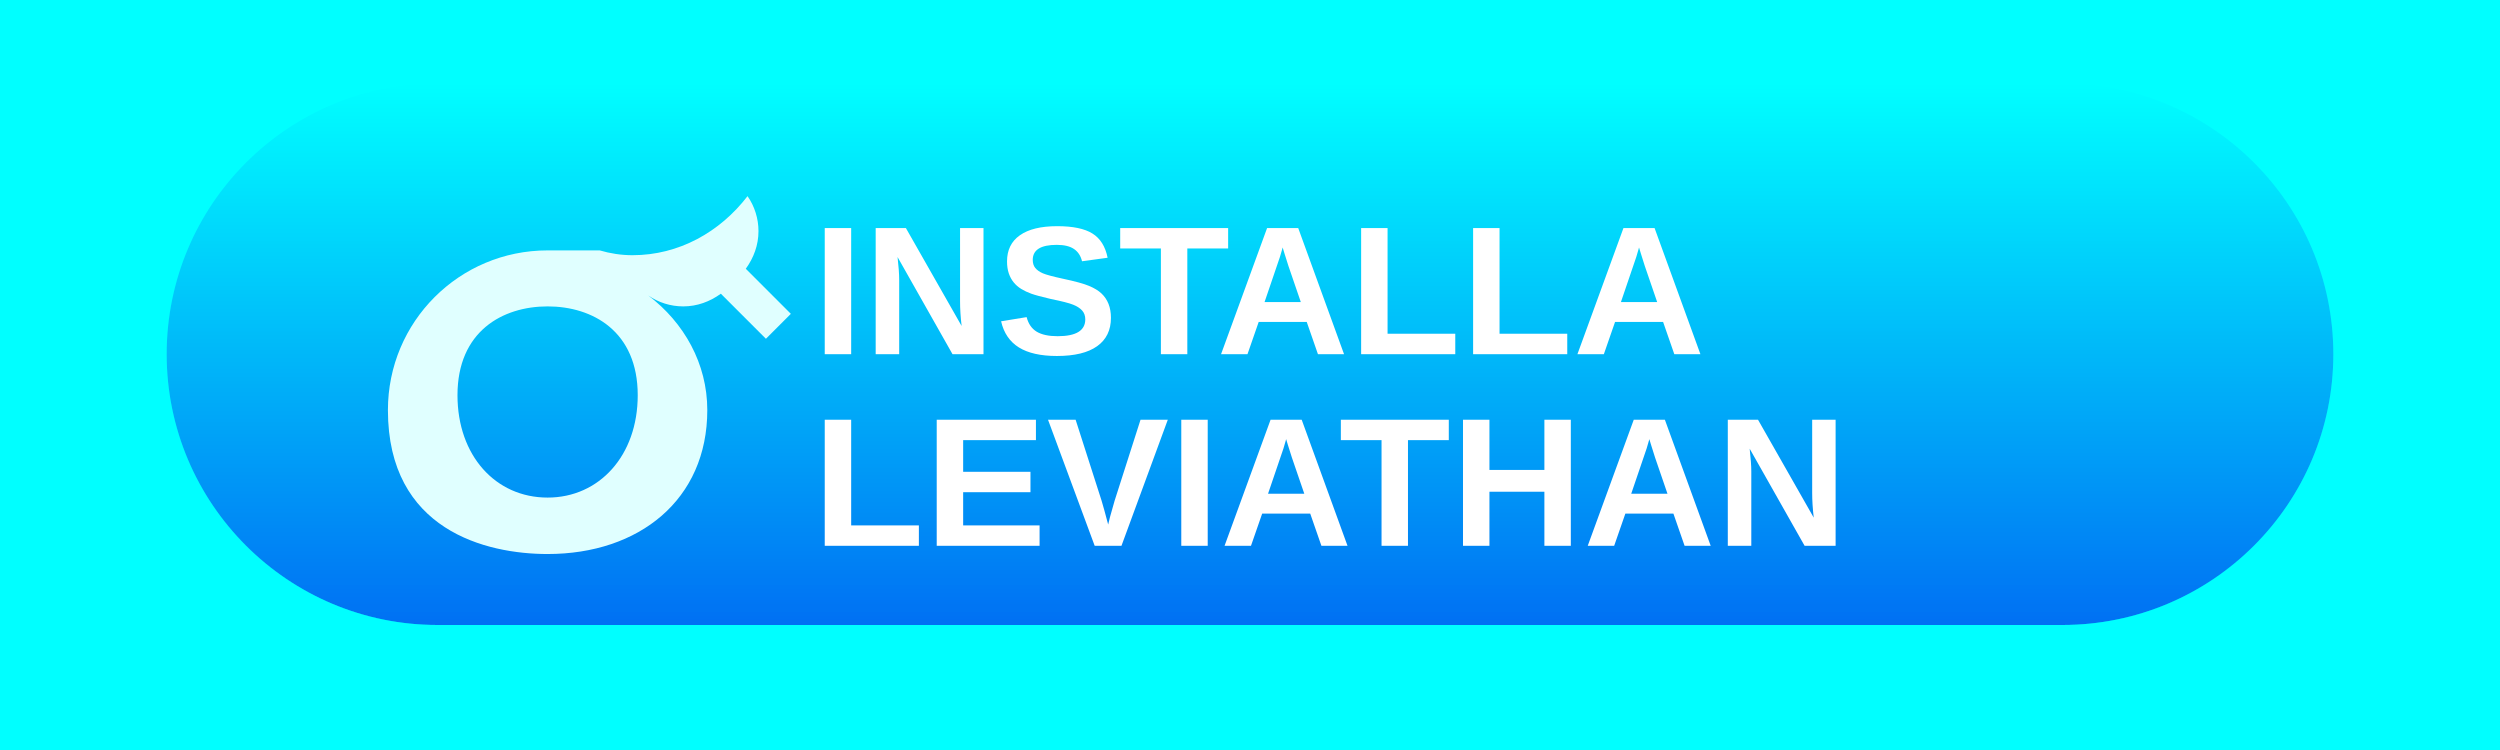
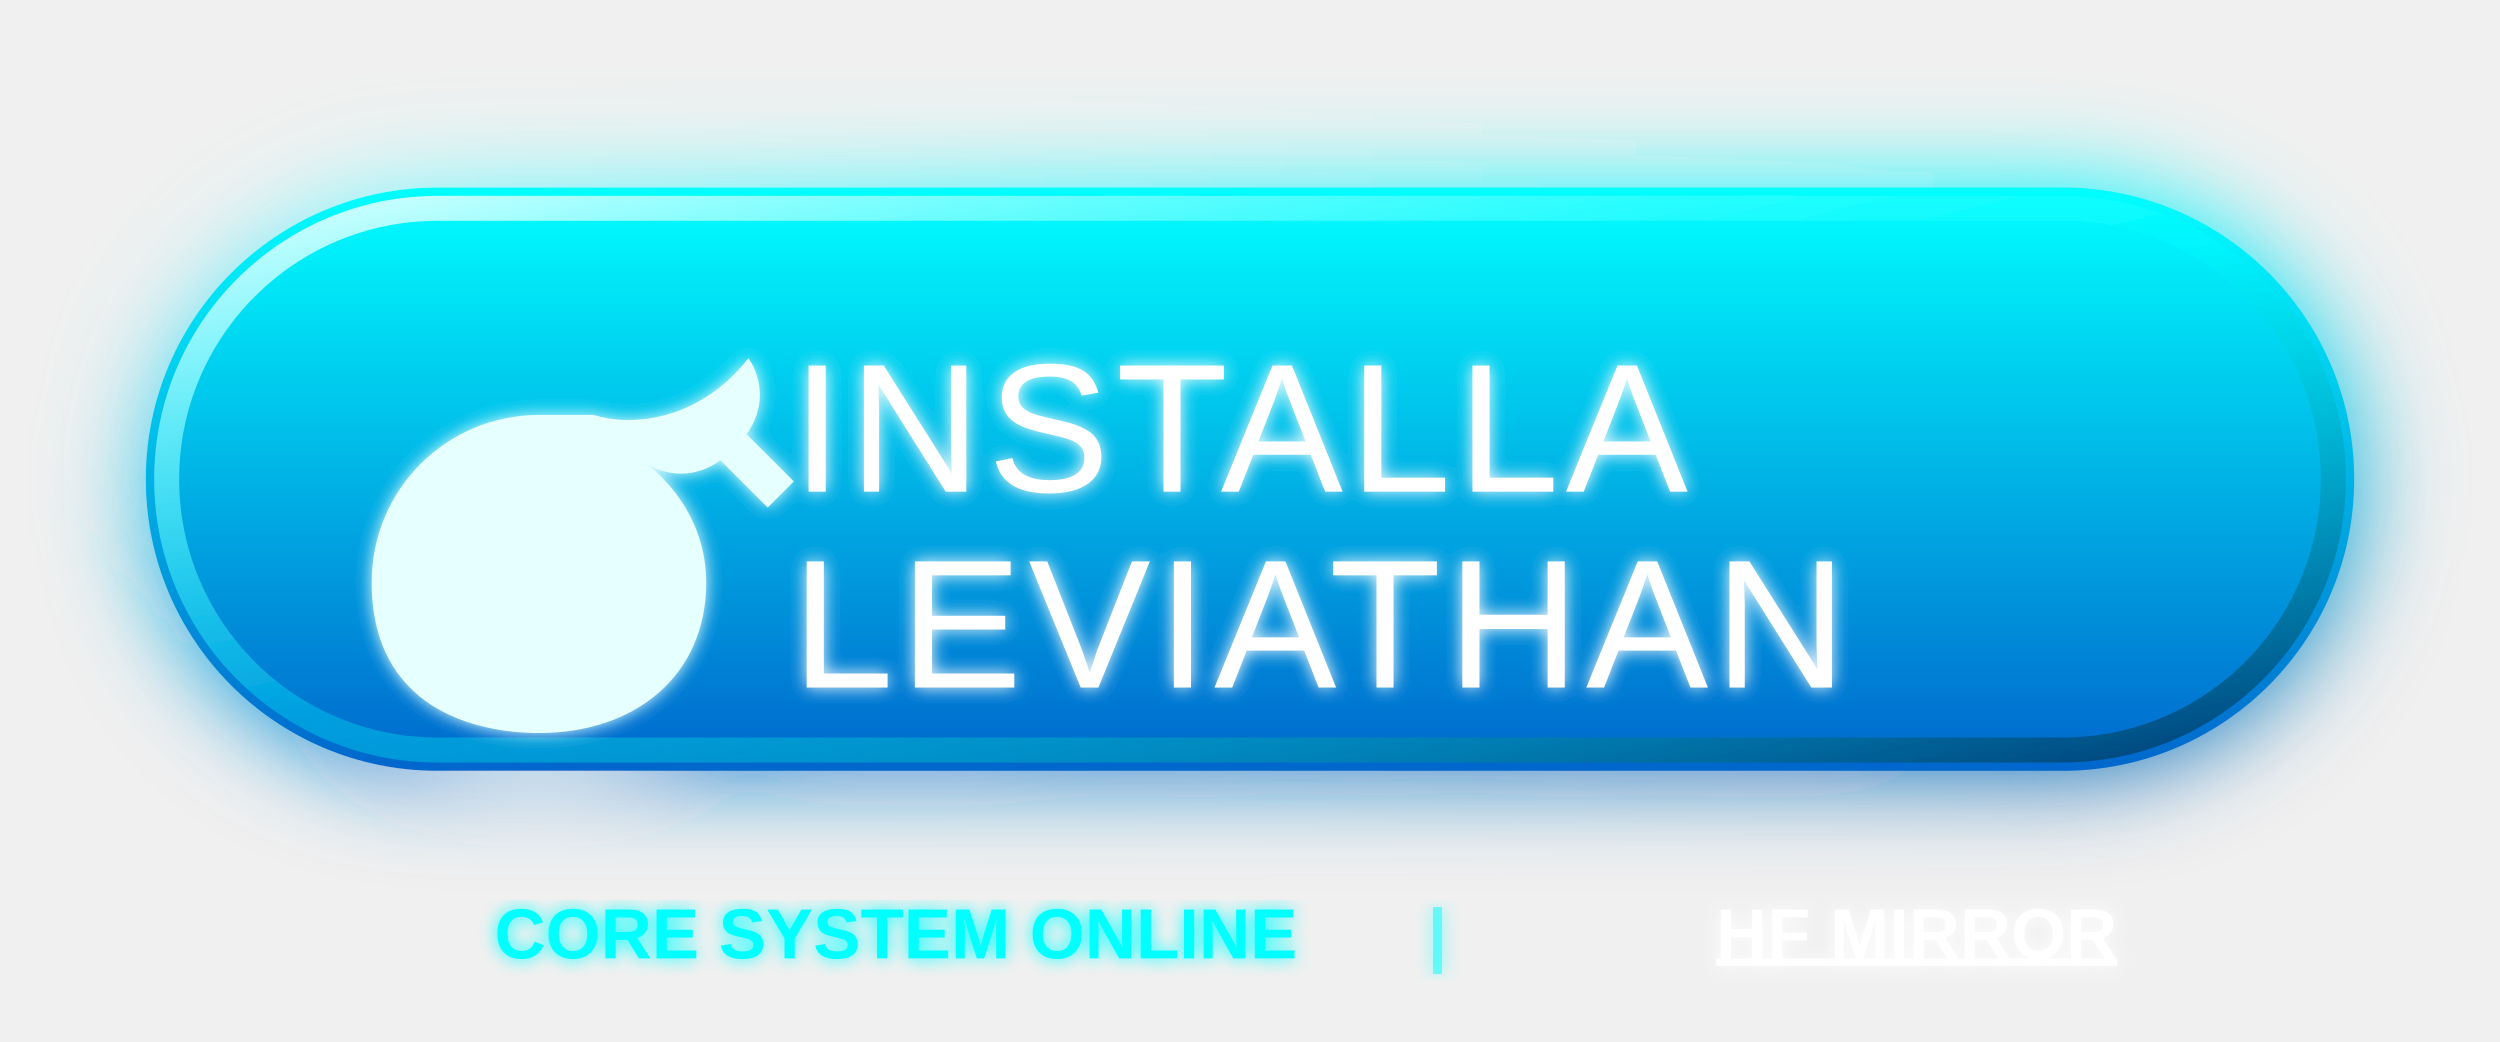
- <svg xmlns="http://www.w3.org/2000/svg" width="600" height="180" viewBox="0 0 600 180">
+ <svg xmlns="http://www.w3.org/2000/svg" width="600" height="250" viewBox="0 0 600 250">
  <defs>
-     <linearGradient id="mainBodyGrad" x1="0%" y1="0%" x2="0%" y2="100%">
-       <stop offset="0%" stop-color="#00ffff" />
-       <stop offset="100%" stop-color="#0070f3" />
+     <linearGradient id="bodyGrad" x1="0%" y1="0%" x2="0%" y2="100%">
+       <stop offset="0%" stop-color="#0ff" />
+       <stop offset="100%" stop-color="#0066cc" />
    </linearGradient>
-     <filter id="intenseGlow" x="-50%" y="-50%" width="200%" height="200%">
-       <feGaussianBlur in="SourceAlpha" stdDeviation="12" />
-       <feFlood flood-color="#00ffff" result="cyanColor" />
-       <feComposite in="cyanColor" operator="in" result="coloredBlur" />
+     <linearGradient id="rimGrad" x1="0%" y1="0%" x2="100%" y2="100%">
+       <stop offset="0%" stop-color="#ffffff" stop-opacity="0.9" />
+       <stop offset="50%" stop-color="#00ffff" stop-opacity="0.3" />
+       <stop offset="100%" stop-color="#003366" stop-opacity="0.9" />
+     </linearGradient>
+     <filter id="softGlow" x="-40%" y="-40%" width="180%" height="180%">
+       <feGaussianBlur stdDeviation="12" result="blur" />
      <feMerge>
-         <feMergeNode in="coloredBlur" />
+         <feMergeNode in="blur" />
        <feMergeNode in="SourceGraphic" />
      </feMerge>
    </filter>
-     <path id="dragonPath" d="M 58.5 18.9 C 38.3 18.9 22 35.2 22 55.4 C 22 82.9 44.5 88.3 58.5 88.3 C 79.4 88.3 95 75.9 95 55.4 C 95 44.8 89.7 35.4 81.5 29.2 C 83.8 30.8 86.6 31.7 89.5 31.7 C 92.7 31.7 95.6 30.6 98.1 28.8 L 108.4 39.1 L 114.1 33.4 L 103.8 23.1 C 105.6 20.6 106.7 17.7 106.7 14.5 C 106.7 11.6 105.8 8.8 104.2 6.5 C 97.9 14.7 88.5 20 77.9 20 C 75.3 20 72.8 19.6 70.4 18.9 C 66.6 18.9 62.6 18.9 58.5 18.9 Z M 58.5 31.7 C 68.8 31.7 79.1 37.4 79.1 52 C 79.1 65.8 70.3 75.4 58.5 75.4 C 46.6 75.4 37.9 65.8 37.9 52 C 37.9 37.4 48.2 31.7 58.5 31.7 Z" />
+     <filter id="textGlow">
+       <feGaussianBlur stdDeviation="2" result="blur" />
+       <feMerge>
+         <feMergeNode in="blur" />
+         <feMergeNode in="SourceGraphic" />
+       </feMerge>
+     </filter>
+     <animateTransform id="pulse" attributeName="transform" type="scale" from="1" to="1.03" dur="2.5s" repeatCount="indefinite" additive="sum" />
+     <path id="dragonPath" d="M58.5 18.9C38.3 18.9 22 35.2 22 55.4C22 82.9 44.5 88.3 58.5 88.3C79.4 88.3 95 75.9 95 55.4C95 44.8 89.7 35.4 81.5 29.2C83.8 30.8 86.6 31.7 89.5 31.7C92.7 31.7 95.6 30.6 98.1 28.8L108.4 39.1L114.1 33.4L103.8 23.1C105.6 20.6 106.7 17.7 106.7 14.5C106.7 11.6 105.8 8.8 104.2 6.5C97.9 14.7 88.5 20 77.9 20C75.3 20 72.8 19.6 70.4 18.9Z" />
  </defs>
-   <g transform="translate(40, 20)">
-     <rect x="0" y="0" width="520" height="130" rx="65" ry="65" fill="url(#mainBodyGrad)" filter="url(#intenseGlow)" />
-     <g transform="translate(30, 15)">
-       <use href="#dragonPath" fill="#e0ffff" transform="scale(1.05) translate(0,5)" />
-       <g font-family="Arial Black, Arial, sans-serif" font-weight="900" fill="white">
-         <text x="125" y="50" font-size="44">INSTALLA</text>
-         <text x="125" y="96" font-size="44">LEVIATHAN</text>
-       </g>
+   <g transform="translate(35,45)" filter="url(#softGlow)">
+     <rect x="0" y="0" width="530" height="140" rx="70" fill="url(#bodyGrad)">
+       <animateTransform attributeName="transform" type="scale" values="1;1.03;1" dur="3s" repeatCount="indefinite" />
+     </rect>
+     <rect x="5" y="5" width="520" height="130" rx="65" fill="none" stroke="url(#rimGrad)" stroke-width="6" />
+     <g transform="translate(30,25)" filter="url(#textGlow)">
+       <use href="#dragonPath" fill="#e6ffff" transform="scale(1.1) translate(0,8)" />
+       <text x="125" y="48" font-size="44" font-family="Arial Black, Arial, sans-serif" fill="#ffffff" letter-spacing="1.5">
+         INSTALLA
+       </text>
+       <text x="125" y="95" font-size="44" font-family="Arial Black, Arial, sans-serif" fill="#ffffff" letter-spacing="1.5">
+         LEVIATHAN
+       </text>
    </g>
-     <text x="260" y="160" font-family="Arial, sans-serif" font-size="16" font-weight="bold" text-anchor="middle" fill="#00ffff" opacity="0.9" letter-spacing="2px">
-       CORE SYSTEM ONLINE
-     </text>
+   </g>
+   <g font-family="Arial, sans-serif" font-size="17" font-weight="bold" text-anchor="middle" filter="url(#textGlow)">
+     <text x="215" y="230" fill="#00ffff">CORE SYSTEM ONLINE</text>
+     <text x="345" y="230" fill="#00ffff" opacity="0.5">|</text>
+     <a href="https://leaviathan-leviathan.hf.space" target="_blank">
+       <text x="460" y="230" fill="#ffffff" text-decoration="underline">
+         HF MIRROR
+       </text>
+     </a>
  </g>
</svg>
